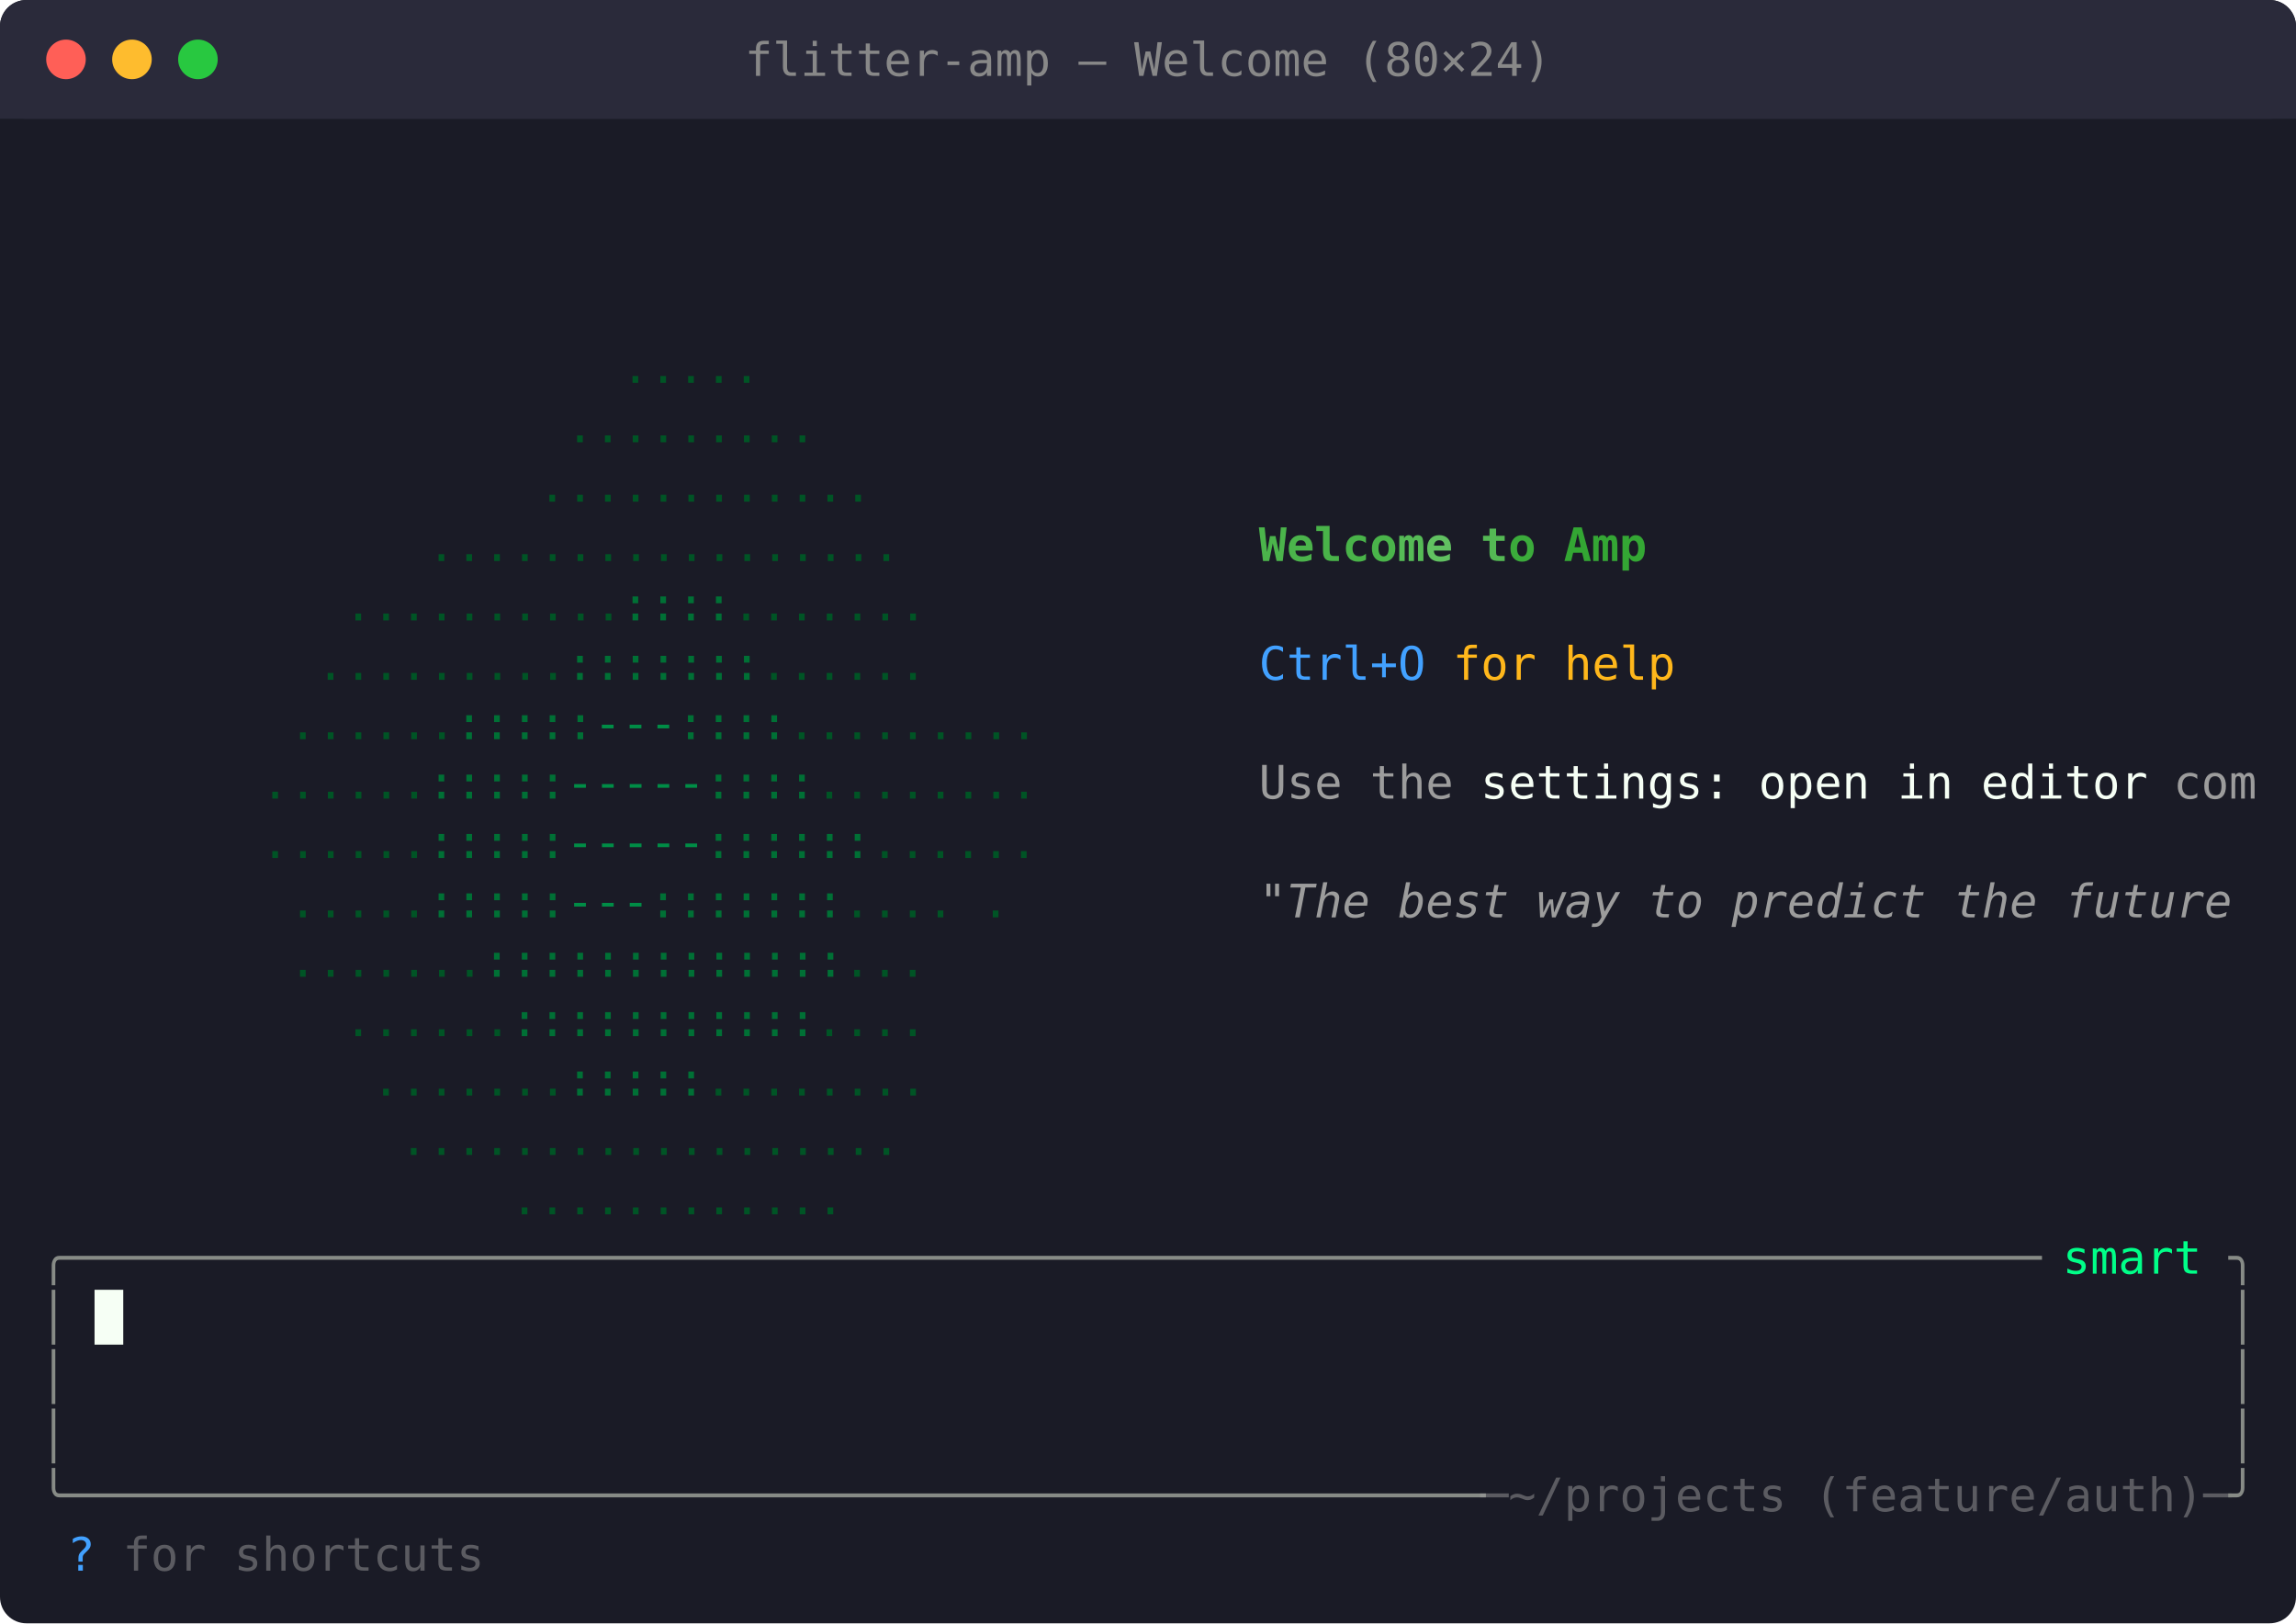
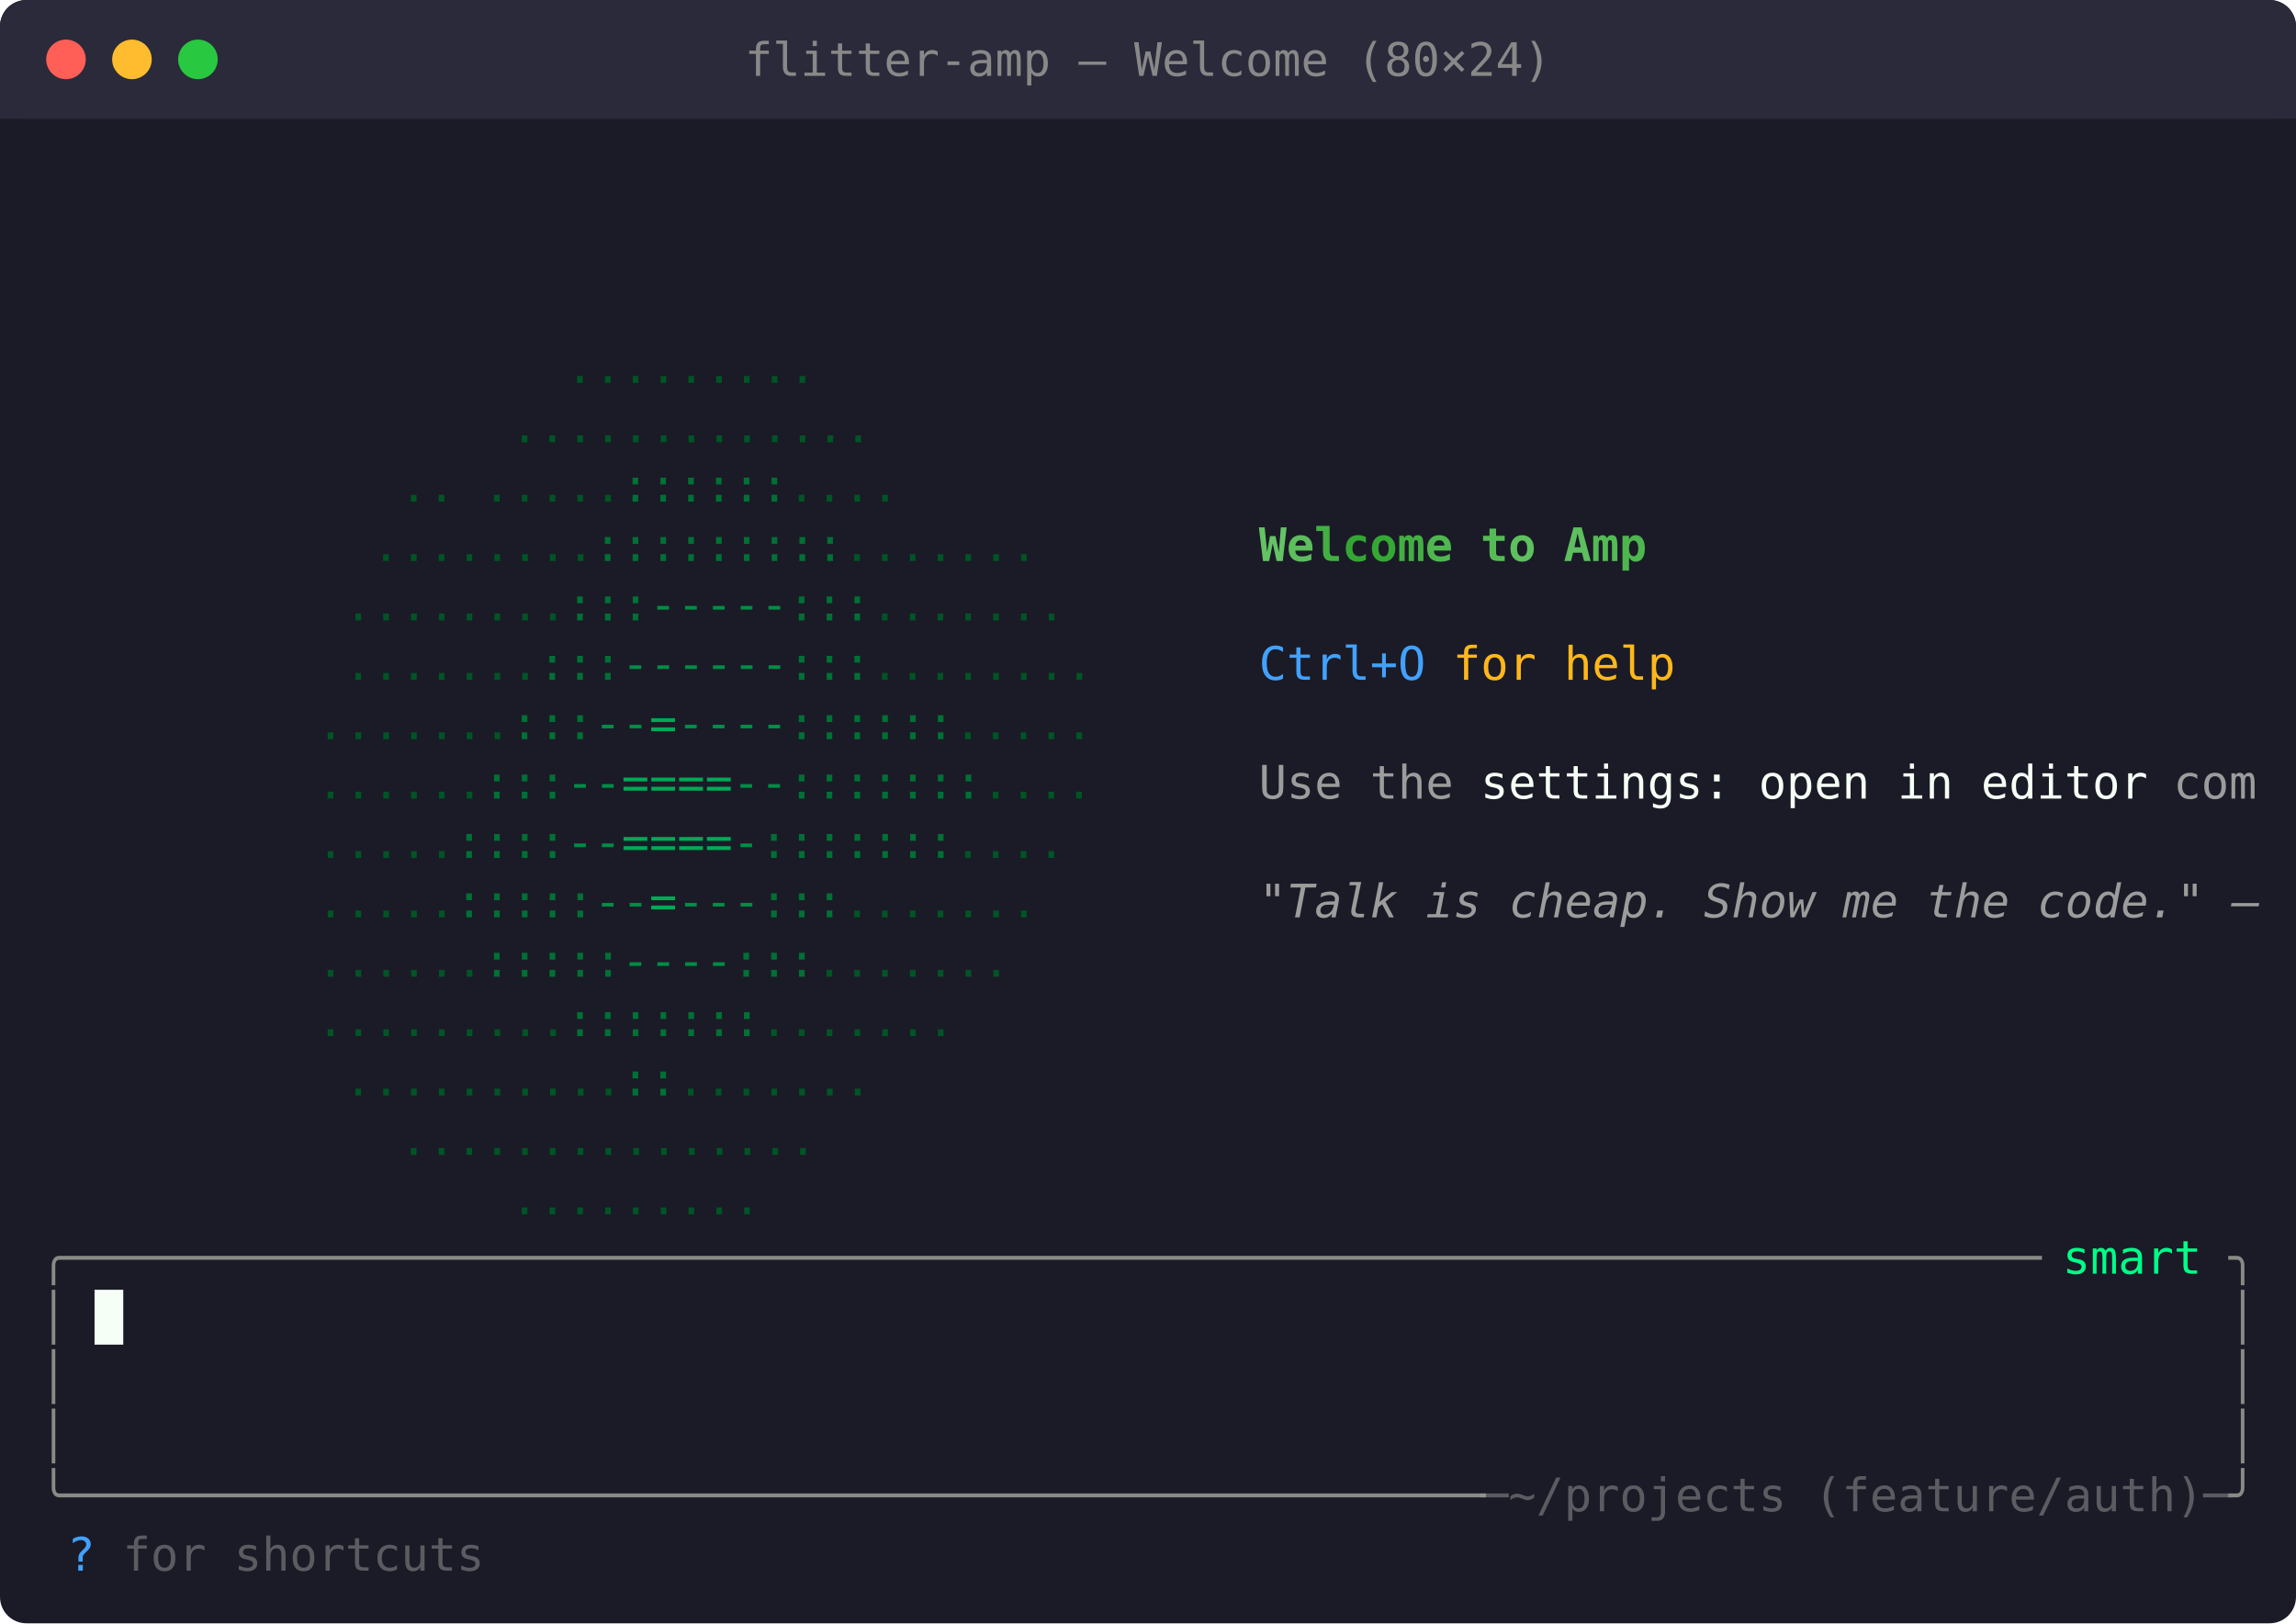
<svg xmlns="http://www.w3.org/2000/svg" viewBox="0 0 696 492" width="696" height="492">
  <defs>
    <style>text { font-family: JetBrains Mono, Menlo, Consolas, monospace; font-size: 14px; }</style>
  </defs>
  <rect width="696" height="492" fill="#1a1b26" rx="8" ry="8" />
  <rect x="0" y="0" width="696" height="36" fill="#2a2a3a" rx="8" ry="8" />
  <rect x="0" y="18" width="696" height="18" fill="#2a2a3a" />
  <circle cx="20" cy="18" r="6" fill="#ff5f57" />
  <circle cx="40" cy="18" r="6" fill="#febc2e" />
  <circle cx="60" cy="18" r="6" fill="#28c840" />
  <text x="348" y="23" text-anchor="middle" font-family="JetBrains Mono, Menlo, Consolas, monospace" font-size="12" fill="#888">flitter-amp — Welcome (80×24)</text>
-   <text x="188.4" y="116.04" style="fill:#005425" xml:space="preserve">.....</text>
-   <text x="171.6" y="134.04" style="fill:#005425" xml:space="preserve">.........</text>
-   <text x="163.2" y="152.04" style="fill:#005425" xml:space="preserve">............</text>
-   <text x="129.6" y="170.04" style="fill:#005425" xml:space="preserve">.................</text>
-   <text x="381.6" y="170.04" style="fill:#4bb44b;font-weight:bold" xml:space="preserve">We</text>
-   <text x="398.4" y="170.04" style="fill:#49b349;font-weight:bold" xml:space="preserve">lc</text>
-   <text x="415.2" y="170.04" style="fill:#4ab44a;font-weight:bold" xml:space="preserve">o</text>
-   <text x="423.6" y="170.04" style="fill:#56bb56;font-weight:bold" xml:space="preserve">m</text>
-   <text x="432" y="170.04" style="fill:#61c161;font-weight:bold" xml:space="preserve">e</text>
-   <text x="448.8" y="170.04" style="fill:#54b954;font-weight:bold" xml:space="preserve">t</text>
-   <text x="457.2" y="170.04" style="fill:#3bab3b;font-weight:bold" xml:space="preserve">o</text>
-   <text x="465.6" y="170.04" style="fill:#33a633;font-weight:bold" xml:space="preserve"> A</text>
-   <text x="482.4" y="170.04" style="fill:#34a634;font-weight:bold" xml:space="preserve">m</text>
-   <text x="490.8" y="170.04" style="fill:#34a734;font-weight:bold" xml:space="preserve">p</text>
-   <text x="104.4" y="188.04" style="fill:#005425" xml:space="preserve">..........</text>
-   <text x="188.4" y="188.04" style="fill:#007035" xml:space="preserve">::::</text>
-   <text x="222" y="188.04" style="fill:#005425" xml:space="preserve">.......</text>
-   <text x="96" y="206.04" style="fill:#005425" xml:space="preserve">.........</text>
-   <text x="171.6" y="206.04" style="fill:#007035" xml:space="preserve">:::::::</text>
-   <text x="230.4" y="206.04" style="fill:#005425" xml:space="preserve">......</text>
+   <text x="171.6" y="116.04" style="fill:#005425" xml:space="preserve">.........</text>
+   <text x="154.8" y="134.04" style="fill:#005425" xml:space="preserve">.............</text>
+   <text x="121.2" y="152.04" style="fill:#005425" xml:space="preserve">..</text>
+   <text x="146.4" y="152.04" style="fill:#005425" xml:space="preserve">.....</text>
+   <text x="188.4" y="152.04" style="fill:#007035" xml:space="preserve">::::::</text>
+   <text x="238.8" y="152.04" style="fill:#005425" xml:space="preserve">....</text>
+   <text x="112.8" y="170.04" style="fill:#005425" xml:space="preserve">........</text>
+   <text x="180" y="170.04" style="fill:#007035" xml:space="preserve">:::::::::</text>
+   <text x="255.6" y="170.04" style="fill:#005425" xml:space="preserve">.......</text>
+   <text x="381.6" y="170.04" style="fill:#64c364;font-weight:bold" xml:space="preserve">W</text>
+   <text x="390" y="170.04" style="fill:#5cbe5c;font-weight:bold" xml:space="preserve">e</text>
+   <text x="398.4" y="170.04" style="fill:#43af43;font-weight:bold" xml:space="preserve">l</text>
+   <text x="406.8" y="170.04" style="fill:#34a634;font-weight:bold" xml:space="preserve">c</text>
+   <text x="415.2" y="170.04" style="fill:#35a735;font-weight:bold" xml:space="preserve">o</text>
+   <text x="423.6" y="170.04" style="fill:#43af43;font-weight:bold" xml:space="preserve">m</text>
+   <text x="432" y="170.04" style="fill:#50b750;font-weight:bold" xml:space="preserve">e</text>
+   <text x="448.8" y="170.04" style="fill:#56bb56;font-weight:bold" xml:space="preserve">t</text>
+   <text x="457.2" y="170.04" style="fill:#5ec05e;font-weight:bold" xml:space="preserve">o</text>
+   <text x="474" y="170.04" style="fill:#5dbf5d;font-weight:bold" xml:space="preserve">A</text>
+   <text x="482.4" y="170.04" style="fill:#54ba54;font-weight:bold" xml:space="preserve">m</text>
+   <text x="490.8" y="170.04" style="fill:#4eb64e;font-weight:bold" xml:space="preserve">p</text>
+   <text x="104.4" y="188.04" style="fill:#005425" xml:space="preserve">........</text>
+   <text x="171.6" y="188.04" style="fill:#007035" xml:space="preserve">:::</text>
+   <text x="196.8" y="188.04" style="fill:#008d46" xml:space="preserve">-----</text>
+   <text x="238.8" y="188.04" style="fill:#007035" xml:space="preserve">:::</text>
+   <text x="264" y="188.04" style="fill:#005425" xml:space="preserve">.......</text>
+   <text x="104.4" y="206.04" style="fill:#005425" xml:space="preserve">.......</text>
+   <text x="163.2" y="206.04" style="fill:#007035" xml:space="preserve">:::</text>
+   <text x="188.4" y="206.04" style="fill:#008d46" xml:space="preserve">------</text>
+   <text x="238.8" y="206.04" style="fill:#007035" xml:space="preserve">:::</text>
+   <text x="264" y="206.04" style="fill:#005425" xml:space="preserve">........</text>
  <text x="381.6" y="206.04" style="fill:#42a1ff" xml:space="preserve">Ctrl+O</text>
  <text x="432" y="206.04" style="fill:#ffb71b" xml:space="preserve"> for help</text>
-   <text x="87.6" y="224.04" style="fill:#005425" xml:space="preserve">......</text>
-   <text x="138" y="224.04" style="fill:#007035" xml:space="preserve">:::::</text>
-   <text x="180" y="224.04" style="fill:#008d46" xml:space="preserve">---</text>
-   <text x="205.2" y="224.04" style="fill:#007035" xml:space="preserve">::::</text>
-   <text x="238.8" y="224.04" style="fill:#005425" xml:space="preserve">.........</text>
-   <text x="79.2" y="242.04" style="fill:#005425" xml:space="preserve">......</text>
-   <text x="129.6" y="242.04" style="fill:#007035" xml:space="preserve">:::::</text>
-   <text x="171.6" y="242.04" style="fill:#008d46" xml:space="preserve">-----</text>
-   <text x="213.6" y="242.04" style="fill:#007035" xml:space="preserve">::::</text>
-   <text x="247.2" y="242.04" style="fill:#005425" xml:space="preserve">........</text>
+   <text x="96" y="224.04" style="fill:#005425" xml:space="preserve">.......</text>
+   <text x="154.8" y="224.04" style="fill:#007035" xml:space="preserve">:::</text>
+   <text x="180" y="224.04" style="fill:#008d46" xml:space="preserve">--</text>
+   <text x="196.8" y="224.04" style="fill:#00a956" xml:space="preserve">=</text>
+   <text x="205.2" y="224.04" style="fill:#008d46" xml:space="preserve">----</text>
+   <text x="238.8" y="224.04" style="fill:#007035" xml:space="preserve">::::::</text>
+   <text x="289.2" y="224.04" style="fill:#005425" xml:space="preserve">.....</text>
+   <text x="96" y="242.04" style="fill:#005425" xml:space="preserve">......</text>
+   <text x="146.4" y="242.04" style="fill:#007035" xml:space="preserve">:::</text>
+   <text x="171.6" y="242.04" style="fill:#008d46" xml:space="preserve">--</text>
+   <text x="188.4" y="242.04" style="fill:#00a956" xml:space="preserve">====</text>
+   <text x="222" y="242.04" style="fill:#008d46" xml:space="preserve">--</text>
+   <text x="238.8" y="242.04" style="fill:#007035" xml:space="preserve">:::::::</text>
+   <text x="297.6" y="242.04" style="fill:#005425" xml:space="preserve">....</text>
  <text x="381.6" y="242.04" style="fill:#9c9c9c" xml:space="preserve">Use the </text>
  <text x="448.8" y="242.04" style="fill:#f6fff5" xml:space="preserve">settings: open in editor</text>
  <text x="650.4" y="242.04" style="fill:#9c9c9c" xml:space="preserve"> com</text>
-   <text x="79.2" y="260.04" style="fill:#005425" xml:space="preserve">......</text>
-   <text x="129.6" y="260.04" style="fill:#007035" xml:space="preserve">:::::</text>
-   <text x="171.6" y="260.04" style="fill:#008d46" xml:space="preserve">-----</text>
-   <text x="213.6" y="260.04" style="fill:#007035" xml:space="preserve">::::::</text>
-   <text x="264" y="260.04" style="fill:#005425" xml:space="preserve">......</text>
-   <text x="87.6" y="278.04" style="fill:#005425" xml:space="preserve">.....</text>
-   <text x="129.6" y="278.04" style="fill:#007035" xml:space="preserve">:::::</text>
-   <text x="171.6" y="278.04" style="fill:#008d46" xml:space="preserve">---</text>
-   <text x="196.8" y="278.04" style="fill:#007035" xml:space="preserve">:::::::</text>
-   <text x="255.6" y="278.04" style="fill:#005425" xml:space="preserve">....</text>
-   <text x="297.6" y="278.04" style="fill:#005425" xml:space="preserve">.</text>
-   <text x="381.6" y="278.04" style="fill:#9c9c9c;font-style:italic" xml:space="preserve">"The best way to predict the future </text>
-   <text x="87.6" y="296.04" style="fill:#005425" xml:space="preserve">.......</text>
-   <text x="146.4" y="296.04" style="fill:#007035" xml:space="preserve">:::::::::::::</text>
-   <text x="255.6" y="296.04" style="fill:#005425" xml:space="preserve">...</text>
-   <text x="104.4" y="314.04" style="fill:#005425" xml:space="preserve">......</text>
-   <text x="154.8" y="314.04" style="fill:#007035" xml:space="preserve">:::::::::::</text>
-   <text x="247.2" y="314.04" style="fill:#005425" xml:space="preserve">....</text>
-   <text x="112.8" y="332.04" style="fill:#005425" xml:space="preserve">.......</text>
-   <text x="171.6" y="332.04" style="fill:#007035" xml:space="preserve">:::::</text>
-   <text x="213.6" y="332.04" style="fill:#005425" xml:space="preserve">........</text>
-   <text x="121.2" y="350.04" style="fill:#005425" xml:space="preserve">..................</text>
-   <text x="154.8" y="368.04" style="fill:#005425" xml:space="preserve">............</text>
+   <text x="96" y="260.04" style="fill:#005425" xml:space="preserve">.....</text>
+   <text x="138" y="260.04" style="fill:#007035" xml:space="preserve">::::</text>
+   <text x="171.6" y="260.04" style="fill:#008d46" xml:space="preserve">--</text>
+   <text x="188.4" y="260.04" style="fill:#00a956" xml:space="preserve">====</text>
+   <text x="222" y="260.04" style="fill:#008d46" xml:space="preserve">-</text>
+   <text x="230.4" y="260.04" style="fill:#007035" xml:space="preserve">:::::::</text>
+   <text x="289.2" y="260.04" style="fill:#005425" xml:space="preserve">....</text>
+   <text x="96" y="278.04" style="fill:#005425" xml:space="preserve">.....</text>
+   <text x="138" y="278.04" style="fill:#007035" xml:space="preserve">:::::</text>
+   <text x="180" y="278.04" style="fill:#008d46" xml:space="preserve">--</text>
+   <text x="196.8" y="278.04" style="fill:#00a956" xml:space="preserve">=</text>
+   <text x="205.2" y="278.04" style="fill:#008d46" xml:space="preserve">---</text>
+   <text x="230.4" y="278.04" style="fill:#007035" xml:space="preserve">:::</text>
+   <text x="255.6" y="278.04" style="fill:#005425" xml:space="preserve">.......</text>
+   <text x="381.6" y="278.04" style="fill:#9c9c9c;font-style:italic" xml:space="preserve">"Talk is cheap. Show me the code." —</text>
+   <text x="96" y="296.04" style="fill:#005425" xml:space="preserve">......</text>
+   <text x="146.4" y="296.04" style="fill:#007035" xml:space="preserve">:::::</text>
+   <text x="188.4" y="296.04" style="fill:#008d46" xml:space="preserve">----</text>
+   <text x="222" y="296.04" style="fill:#007035" xml:space="preserve">:::</text>
+   <text x="247.2" y="296.04" style="fill:#005425" xml:space="preserve">.......</text>
+   <text x="96" y="314.04" style="fill:#005425" xml:space="preserve">.........</text>
+   <text x="171.6" y="314.04" style="fill:#007035" xml:space="preserve">:::::::</text>
+   <text x="230.4" y="314.04" style="fill:#005425" xml:space="preserve">.......</text>
+   <text x="104.4" y="332.04" style="fill:#005425" xml:space="preserve">..........</text>
+   <text x="188.4" y="332.04" style="fill:#007035" xml:space="preserve">::</text>
+   <text x="205.2" y="332.04" style="fill:#005425" xml:space="preserve">.......</text>
+   <text x="121.2" y="350.04" style="fill:#005425" xml:space="preserve">...............</text>
+   <text x="154.8" y="368.04" style="fill:#005425" xml:space="preserve">.........</text>
  <text x="12" y="386.04" style="fill:#878b86" xml:space="preserve">╭───────────────────────────────────────────────────────────────────────</text>
  <text x="616.8" y="386.04" style="fill:#00ff88" xml:space="preserve"> smart </text>
  <text x="675.6" y="386.04" style="fill:#878b86" xml:space="preserve">╮</text>
  <text x="12" y="404.04" style="fill:#878b86" xml:space="preserve">│</text>
  <text x="28.8" y="404.04" style="fill:#f6fff5" xml:space="preserve">█</text>
  <text x="675.6" y="404.04" style="fill:#878b86" xml:space="preserve">│</text>
  <text x="12" y="422.04" style="fill:#878b86" xml:space="preserve">│</text>
  <text x="675.6" y="422.04" style="fill:#878b86" xml:space="preserve">│</text>
  <text x="12" y="440.04" style="fill:#878b86" xml:space="preserve">│</text>
  <text x="675.6" y="440.04" style="fill:#878b86" xml:space="preserve">│</text>
  <text x="12" y="458.04" style="fill:#878b86" xml:space="preserve">╰───────────────────────────────────────────────────</text>
  <text x="448.8" y="458.04" style="fill:#9c9c9c;opacity:0.5" xml:space="preserve">─~/projects (feature/auth)─</text>
  <text x="675.6" y="458.04" style="fill:#878b86" xml:space="preserve">╯</text>
  <text x="20.4" y="476.04" style="fill:#42a1ff" xml:space="preserve">?</text>
  <text x="28.8" y="476.04" style="fill:#9c9c9c;opacity:0.5" xml:space="preserve"> for shortcuts</text>
</svg>
